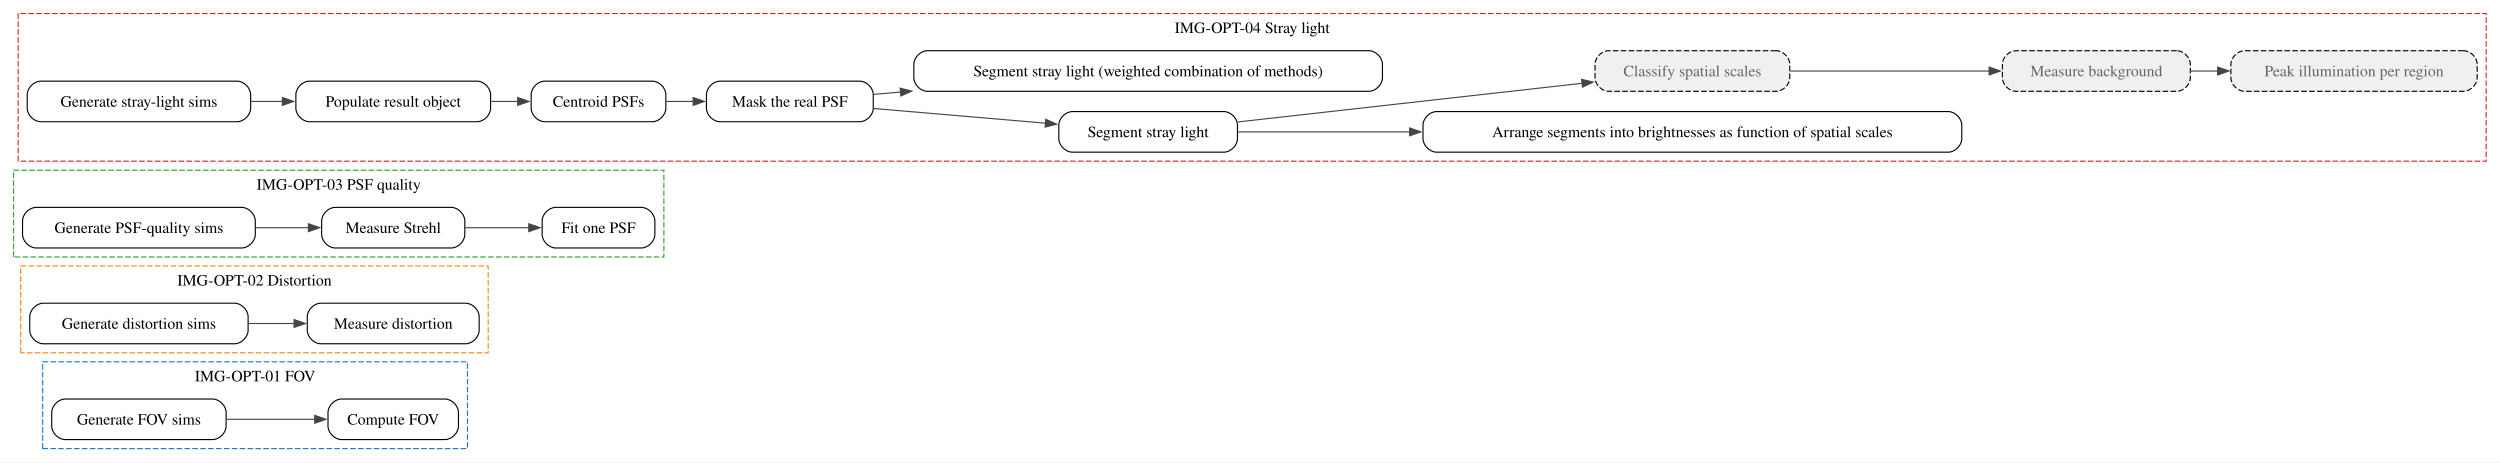
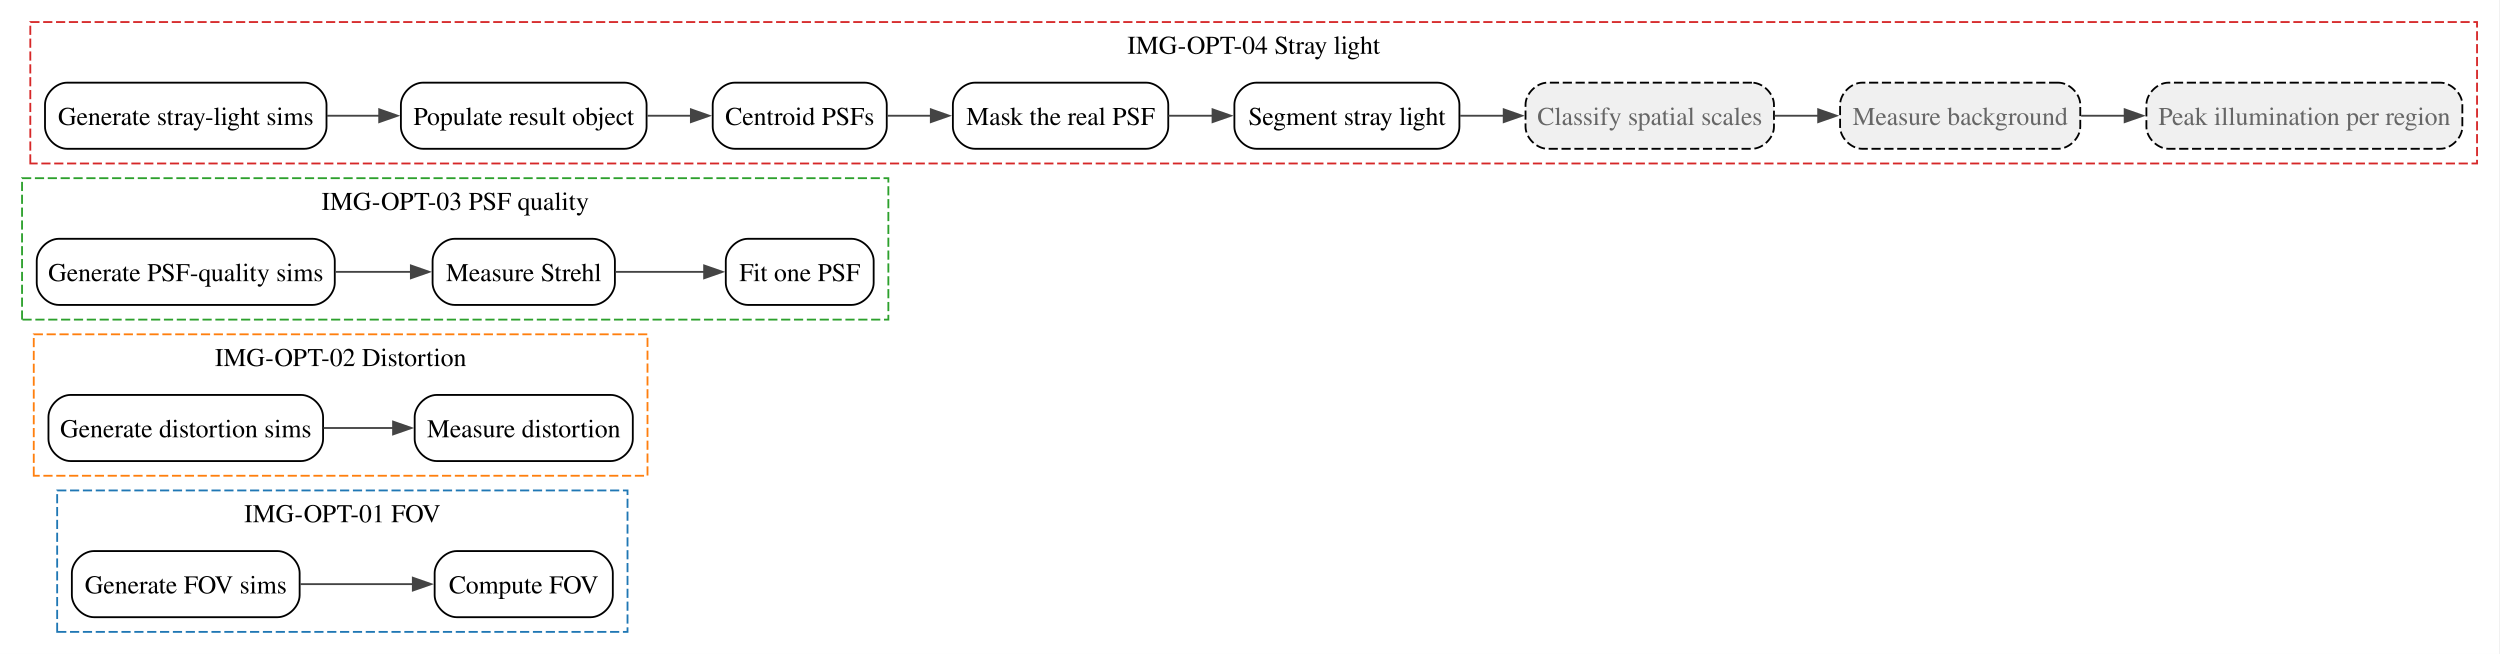
- <svg xmlns="http://www.w3.org/2000/svg" width="2218pt" height="410pt" viewBox="0.00 0.00 2218.00 410.00">
-   <g id="graph0" class="graph" transform="scale(1 1) rotate(0) translate(4 406)">
-     <polygon fill="white" stroke="none" points="-4,4 -4,-406 2213.75,-406 2213.75,4 -4,4" />
+ <svg xmlns="http://www.w3.org/2000/svg" width="1361pt" height="356pt" viewBox="0.00 0.00 1361.00 356.00">
+   <g id="graph0" class="graph" transform="scale(1 1) rotate(0) translate(4 352)">
+     <polygon fill="white" stroke="none" points="-4,4 -4,-352 1356.5,-352 1356.5,4 -4,4" />
    <g id="clust1" class="cluster">
-       <polygon fill="none" stroke="#1f77b4" stroke-dasharray="5,2" points="33.88,-8 33.88,-85 410.75,-85 410.75,-8 33.88,-8" />
-       <text xml:space="preserve" text-anchor="middle" x="222.31" y="-67.7" font-family="Times,serif" font-size="14.00">IMG-OPT-01 FOV</text>
+       <polygon fill="none" stroke="#1f77b4" stroke-dasharray="5,2" points="27.12,-8 27.12,-85 337.62,-85 337.62,-8 27.12,-8" />
+       <text xml:space="preserve" text-anchor="middle" x="182.38" y="-67.7" font-family="Times,serif" font-size="14.00">IMG-OPT-01 FOV</text>
    </g>
    <g id="clust2" class="cluster">
-       <polygon fill="none" stroke="#ff7f0e" stroke-dasharray="5,2" points="14.38,-93 14.38,-170 429.12,-170 429.12,-93 14.38,-93" />
-       <text xml:space="preserve" text-anchor="middle" x="221.75" y="-152.7" font-family="Times,serif" font-size="14.00">IMG-OPT-02 Distortion</text>
+       <polygon fill="none" stroke="#ff7f0e" stroke-dasharray="5,2" points="14.38,-93 14.38,-170 348.5,-170 348.5,-93 14.38,-93" />
+       <text xml:space="preserve" text-anchor="middle" x="181.44" y="-152.7" font-family="Times,serif" font-size="14.00">IMG-OPT-02 Distortion</text>
    </g>
    <g id="clust3" class="cluster">
-       <polygon fill="none" stroke="#2ca02c" stroke-dasharray="5,2" points="8,-178 8,-255 585,-255 585,-178 8,-178" />
-       <text xml:space="preserve" text-anchor="middle" x="296.5" y="-237.7" font-family="Times,serif" font-size="14.00">IMG-OPT-03 PSF quality</text>
+       <polygon fill="none" stroke="#2ca02c" stroke-dasharray="5,2" points="8,-178 8,-255 479.62,-255 479.62,-178 8,-178" />
+       <text xml:space="preserve" text-anchor="middle" x="243.81" y="-237.7" font-family="Times,serif" font-size="14.00">IMG-OPT-03 PSF quality</text>
    </g>
    <g id="clust4" class="cluster">
-       <polygon fill="none" stroke="#d62728" stroke-dasharray="5,2" points="12.12,-263 12.12,-394 2201.75,-394 2201.75,-263 12.12,-263" />
-       <text xml:space="preserve" text-anchor="middle" x="1106.94" y="-376.7" font-family="Times,serif" font-size="14.00">IMG-OPT-04 Stray light</text>
+       <polygon fill="none" stroke="#d62728" stroke-dasharray="5,2" points="12.5,-263 12.5,-340 1344.5,-340 1344.5,-263 12.5,-263" />
+       <text xml:space="preserve" text-anchor="middle" x="678.5" y="-322.7" font-family="Times,serif" font-size="14.00">IMG-OPT-04 Stray light</text>
    </g>
    <g id="node1" class="node">
-       <path fill="white" stroke="black" d="M184.62,-52C184.62,-52 53.87,-52 53.87,-52 47.88,-52 41.88,-46 41.88,-40 41.88,-40 41.88,-28 41.88,-28 41.88,-22 47.88,-16 53.88,-16 53.88,-16 184.62,-16 184.62,-16 190.62,-16 196.62,-22 196.62,-28 196.62,-28 196.62,-40 196.62,-40 196.62,-46 190.62,-52 184.62,-52" />
-       <text xml:space="preserve" text-anchor="middle" x="119.25" y="-29.32" font-family="Times,serif" font-size="14.00">Generate FOV sims</text>
+       <path fill="white" stroke="black" d="M147.12,-52C147.12,-52 47.12,-52 47.12,-52 41.12,-52 35.12,-46 35.12,-40 35.12,-40 35.12,-28 35.12,-28 35.12,-22 41.12,-16 47.12,-16 47.12,-16 147.12,-16 147.12,-16 153.12,-16 159.12,-22 159.12,-28 159.12,-28 159.12,-40 159.12,-40 159.12,-46 153.12,-52 147.12,-52" />
+       <text xml:space="preserve" text-anchor="middle" x="97.12" y="-28.95" font-family="Times,serif" font-size="14.00">Generate FOV sims</text>
    </g>
    <g id="node2" class="node">
-       <path fill="white" stroke="black" d="M390.75,-52C390.75,-52 299,-52 299,-52 293,-52 287,-46 287,-40 287,-40 287,-28 287,-28 287,-22 293,-16 299,-16 299,-16 390.75,-16 390.75,-16 396.75,-16 402.75,-22 402.75,-28 402.75,-28 402.75,-40 402.75,-40 402.75,-46 396.75,-52 390.75,-52" />
-       <text xml:space="preserve" text-anchor="middle" x="344.88" y="-29.32" font-family="Times,serif" font-size="14.00">Compute FOV</text>
+       <path fill="white" stroke="black" d="M317.62,-52C317.62,-52 244.62,-52 244.62,-52 238.62,-52 232.62,-46 232.62,-40 232.62,-40 232.62,-28 232.62,-28 232.62,-22 238.62,-16 244.62,-16 244.62,-16 317.62,-16 317.62,-16 323.62,-16 329.62,-22 329.62,-28 329.62,-28 329.62,-40 329.62,-40 329.62,-46 323.62,-52 317.62,-52" />
+       <text xml:space="preserve" text-anchor="middle" x="281.12" y="-28.95" font-family="Times,serif" font-size="14.00">Compute FOV</text>
    </g>
    <g id="edge1" class="edge">
-       <path fill="none" stroke="#444444" d="M196.9,-34C222.33,-34 250.46,-34 275.25,-34" />
-       <polygon fill="#444444" stroke="#444444" points="275.24,-37.5 285.24,-34 275.24,-30.5 275.24,-37.5" />
+       <path fill="none" stroke="#444444" d="M159.49,-34C179.33,-34 201.28,-34 220.96,-34" />
+       <polygon fill="#444444" stroke="#444444" points="220.74,-37.5 230.74,-34 220.74,-30.5 220.74,-37.5" />
    </g>
    <g id="node3" class="node">
-       <path fill="white" stroke="black" d="M204.12,-137C204.12,-137 34.37,-137 34.37,-137 28.38,-137 22.38,-131 22.38,-125 22.38,-125 22.38,-113 22.38,-113 22.38,-107 28.38,-101 34.38,-101 34.38,-101 204.12,-101 204.12,-101 210.12,-101 216.12,-107 216.12,-113 216.12,-113 216.12,-125 216.12,-125 216.12,-131 210.12,-137 204.12,-137" />
-       <text xml:space="preserve" text-anchor="middle" x="119.25" y="-114.33" font-family="Times,serif" font-size="14.00">Generate distortion sims</text>
+       <path fill="white" stroke="black" d="M159.88,-137C159.88,-137 34.37,-137 34.37,-137 28.37,-137 22.38,-131 22.38,-125 22.38,-125 22.38,-113 22.38,-113 22.38,-107 28.38,-101 34.38,-101 34.38,-101 159.88,-101 159.88,-101 165.88,-101 171.88,-107 171.88,-113 171.88,-113 171.88,-125 171.88,-125 171.88,-131 165.88,-137 159.88,-137" />
+       <text xml:space="preserve" text-anchor="middle" x="97.12" y="-113.95" font-family="Times,serif" font-size="14.00">Generate distortion sims</text>
    </g>
    <g id="node4" class="node">
-       <path fill="white" stroke="black" d="M409.12,-137C409.12,-137 280.62,-137 280.62,-137 274.62,-137 268.62,-131 268.62,-125 268.62,-125 268.62,-113 268.62,-113 268.62,-107 274.62,-101 280.62,-101 280.62,-101 409.12,-101 409.12,-101 415.12,-101 421.12,-107 421.12,-113 421.12,-113 421.12,-125 421.12,-125 421.12,-131 415.12,-137 409.12,-137" />
-       <text xml:space="preserve" text-anchor="middle" x="344.88" y="-114.33" font-family="Times,serif" font-size="14.00">Measure distortion</text>
+       <path fill="white" stroke="black" d="M328.5,-137C328.5,-137 233.75,-137 233.75,-137 227.75,-137 221.75,-131 221.75,-125 221.75,-125 221.75,-113 221.75,-113 221.75,-107 227.75,-101 233.75,-101 233.75,-101 328.5,-101 328.5,-101 334.5,-101 340.5,-107 340.5,-113 340.5,-113 340.5,-125 340.5,-125 340.5,-131 334.5,-137 328.5,-137" />
+       <text xml:space="preserve" text-anchor="middle" x="281.12" y="-113.95" font-family="Times,serif" font-size="14.00">Measure distortion</text>
    </g>
    <g id="edge2" class="edge">
-       <path fill="none" stroke="#444444" d="M216.38,-119C229.98,-119 243.89,-119 257.29,-119" />
-       <polygon fill="#444444" stroke="#444444" points="256.9,-122.5 266.9,-119 256.9,-115.5 256.9,-122.5" />
+       <path fill="none" stroke="#444444" d="M172.15,-119C184.73,-119 197.77,-119 210.24,-119" />
+       <polygon fill="#444444" stroke="#444444" points="209.99,-122.5 219.99,-119 209.99,-115.5 209.99,-122.5" />
    </g>
    <g id="node5" class="node">
-       <path fill="white" stroke="black" d="M210.5,-222C210.5,-222 28,-222 28,-222 22,-222 16,-216 16,-210 16,-210 16,-198 16,-198 16,-192 22,-186 28,-186 28,-186 210.5,-186 210.5,-186 216.5,-186 222.5,-192 222.5,-198 222.5,-198 222.5,-210 222.5,-210 222.5,-216 216.5,-222 210.5,-222" />
-       <text xml:space="preserve" text-anchor="middle" x="119.25" y="-199.32" font-family="Times,serif" font-size="14.00">Generate PSF-quality sims</text>
+       <path fill="white" stroke="black" d="M166.25,-222C166.25,-222 28,-222 28,-222 22,-222 16,-216 16,-210 16,-210 16,-198 16,-198 16,-192 22,-186 28,-186 28,-186 166.25,-186 166.25,-186 172.25,-186 178.25,-192 178.25,-198 178.25,-198 178.25,-210 178.25,-210 178.25,-216 172.25,-222 166.25,-222" />
+       <text xml:space="preserve" text-anchor="middle" x="97.12" y="-198.95" font-family="Times,serif" font-size="14.00">Generate PSF-quality sims</text>
+     </g>
+     <g id="node6" class="node">
+       <path fill="white" stroke="black" d="M318.75,-222C318.75,-222 243.5,-222 243.5,-222 237.5,-222 231.5,-216 231.5,-210 231.5,-210 231.5,-198 231.5,-198 231.5,-192 237.5,-186 243.5,-186 243.5,-186 318.75,-186 318.75,-186 324.75,-186 330.75,-192 330.75,-198 330.75,-198 330.75,-210 330.75,-210 330.75,-216 324.75,-222 318.75,-222" />
+       <text xml:space="preserve" text-anchor="middle" x="281.12" y="-198.95" font-family="Times,serif" font-size="14.00">Measure Strehl</text>
+     </g>
+     <g id="edge3" class="edge">
+       <path fill="none" stroke="#444444" d="M178.75,-204C192.57,-204 206.72,-204 219.9,-204" />
+       <polygon fill="#444444" stroke="#444444" points="219.68,-207.5 229.68,-204 219.68,-200.5 219.68,-207.5" />
    </g>
    <g id="node7" class="node">
-       <path fill="white" stroke="black" d="M396.38,-222C396.38,-222 293.38,-222 293.38,-222 287.38,-222 281.38,-216 281.38,-210 281.38,-210 281.38,-198 281.38,-198 281.38,-192 287.38,-186 293.38,-186 293.38,-186 396.38,-186 396.38,-186 402.38,-186 408.38,-192 408.38,-198 408.38,-198 408.38,-210 408.38,-210 408.38,-216 402.38,-222 396.38,-222" />
-       <text xml:space="preserve" text-anchor="middle" x="344.88" y="-199.32" font-family="Times,serif" font-size="14.00">Measure Strehl</text>
+       <path fill="white" stroke="black" d="M459.62,-222C459.62,-222 403.12,-222 403.12,-222 397.12,-222 391.12,-216 391.12,-210 391.12,-210 391.12,-198 391.12,-198 391.12,-192 397.12,-186 403.12,-186 403.12,-186 459.62,-186 459.62,-186 465.62,-186 471.62,-192 471.62,-198 471.62,-198 471.62,-210 471.62,-210 471.62,-216 465.62,-222 459.62,-222" />
+       <text xml:space="preserve" text-anchor="middle" x="431.38" y="-198.95" font-family="Times,serif" font-size="14.00">Fit one PSF</text>
    </g>
    <g id="edge4" class="edge">
-       <path fill="none" stroke="#444444" d="M222.9,-204C238.73,-204 254.8,-204 269.85,-204" />
-       <polygon fill="#444444" stroke="#444444" points="269.61,-207.5 279.61,-204 269.61,-200.5 269.61,-207.5" />
-     </g>
-     <g id="node6" class="node">
-       <path fill="white" stroke="black" d="M565,-222C565,-222 489,-222 489,-222 483,-222 477,-216 477,-210 477,-210 477,-198 477,-198 477,-192 483,-186 489,-186 489,-186 565,-186 565,-186 571,-186 577,-192 577,-198 577,-198 577,-210 577,-210 577,-216 571,-222 565,-222" />
-       <text xml:space="preserve" text-anchor="middle" x="527" y="-199.32" font-family="Times,serif" font-size="14.00">Fit one PSF</text>
-     </g>
-     <g id="edge3" class="edge">
-       <path fill="none" stroke="#444444" d="M408.87,-204C427.19,-204 447.14,-204 465.31,-204" />
-       <polygon fill="#444444" stroke="#444444" points="465.14,-207.5 475.14,-204 465.14,-200.5 465.14,-207.5" />
+       <path fill="none" stroke="#444444" d="M331.08,-204C346.69,-204 363.99,-204 379.72,-204" />
+       <polygon fill="#444444" stroke="#444444" points="379.33,-207.5 389.33,-204 379.33,-200.5 379.33,-207.5" />
    </g>
    <g id="node8" class="node">
-       <path fill="white" stroke="black" d="M206.38,-334C206.38,-334 32.13,-334 32.13,-334 26.12,-334 20.13,-328 20.13,-322 20.13,-322 20.13,-310 20.13,-310 20.13,-304 26.13,-298 32.13,-298 32.13,-298 206.38,-298 206.38,-298 212.38,-298 218.38,-304 218.38,-310 218.38,-310 218.38,-322 218.38,-322 218.38,-328 212.38,-334 206.38,-334" />
-       <text xml:space="preserve" text-anchor="middle" x="119.25" y="-311.32" font-family="Times,serif" font-size="14.00">Generate stray-light sims</text>
+       <path fill="white" stroke="black" d="M161.75,-307C161.75,-307 32.5,-307 32.5,-307 26.5,-307 20.5,-301 20.5,-295 20.5,-295 20.5,-283 20.5,-283 20.5,-277 26.5,-271 32.5,-271 32.5,-271 161.75,-271 161.75,-271 167.75,-271 173.75,-277 173.75,-283 173.75,-283 173.75,-295 173.75,-295 173.75,-301 167.75,-307 161.75,-307" />
+       <text xml:space="preserve" text-anchor="middle" x="97.12" y="-283.95" font-family="Times,serif" font-size="14.00">Generate stray-light sims</text>
    </g>
    <g id="node9" class="node">
-       <path fill="white" stroke="black" d="M419.25,-334C419.25,-334 270.5,-334 270.5,-334 264.5,-334 258.5,-328 258.5,-322 258.5,-322 258.5,-310 258.5,-310 258.5,-304 264.5,-298 270.5,-298 270.5,-298 419.25,-298 419.25,-298 425.25,-298 431.25,-304 431.25,-310 431.25,-310 431.25,-322 431.25,-322 431.25,-328 425.25,-334 419.25,-334" />
-       <text xml:space="preserve" text-anchor="middle" x="344.88" y="-311.32" font-family="Times,serif" font-size="14.00">Populate result object</text>
+       <path fill="white" stroke="black" d="M336,-307C336,-307 226.25,-307 226.25,-307 220.25,-307 214.25,-301 214.25,-295 214.25,-295 214.25,-283 214.25,-283 214.25,-277 220.25,-271 226.25,-271 226.25,-271 336,-271 336,-271 342,-271 348,-277 348,-283 348,-283 348,-295 348,-295 348,-301 342,-307 336,-307" />
+       <text xml:space="preserve" text-anchor="middle" x="281.12" y="-283.95" font-family="Times,serif" font-size="14.00">Populate result object</text>
    </g>
    <g id="edge5" class="edge">
-       <path fill="none" stroke="#444444" d="M218.66,-316C227.99,-316 237.45,-316 246.77,-316" />
-       <polygon fill="#444444" stroke="#444444" points="246.53,-319.5 256.53,-316 246.53,-312.5 246.53,-319.5" />
+       <path fill="none" stroke="#444444" d="M173.99,-289C183.42,-289 193.08,-289 202.53,-289" />
+       <polygon fill="#444444" stroke="#444444" points="202.43,-292.5 212.43,-289 202.43,-285.5 202.43,-292.5" />
+     </g>
+     <g id="node10" class="node">
+       <path fill="white" stroke="black" d="M466.75,-307C466.75,-307 396,-307 396,-307 390,-307 384,-301 384,-295 384,-295 384,-283 384,-283 384,-277 390,-271 396,-271 396,-271 466.75,-271 466.75,-271 472.75,-271 478.75,-277 478.75,-283 478.75,-283 478.75,-295 478.75,-295 478.75,-301 472.75,-307 466.75,-307" />
+       <text xml:space="preserve" text-anchor="middle" x="431.38" y="-283.95" font-family="Times,serif" font-size="14.00">Centroid PSFs</text>
+     </g>
+     <g id="edge6" class="edge">
+       <path fill="none" stroke="#444444" d="M348.45,-289C356.42,-289 364.52,-289 372.37,-289" />
+       <polygon fill="#444444" stroke="#444444" points="372.12,-292.5 382.12,-289 372.12,-285.5 372.12,-292.5" />
    </g>
    <g id="node11" class="node">
-       <path fill="white" stroke="black" d="M574.75,-334C574.75,-334 479.25,-334 479.25,-334 473.25,-334 467.25,-328 467.25,-322 467.25,-322 467.25,-310 467.25,-310 467.25,-304 473.25,-298 479.25,-298 479.25,-298 574.75,-298 574.75,-298 580.75,-298 586.75,-304 586.75,-310 586.75,-310 586.75,-322 586.75,-322 586.75,-328 580.75,-334 574.75,-334" />
-       <text xml:space="preserve" text-anchor="middle" x="527" y="-311.32" font-family="Times,serif" font-size="14.00">Centroid PSFs</text>
+       <path fill="white" stroke="black" d="M620,-307C620,-307 526.75,-307 526.75,-307 520.75,-307 514.75,-301 514.75,-295 514.75,-295 514.75,-283 514.75,-283 514.75,-277 520.75,-271 526.75,-271 526.75,-271 620,-271 620,-271 626,-271 632,-277 632,-283 632,-283 632,-295 632,-295 632,-301 626,-307 620,-307" />
+       <text xml:space="preserve" text-anchor="middle" x="573.38" y="-283.95" font-family="Times,serif" font-size="14.00">Mask the real PSF</text>
    </g>
    <g id="edge7" class="edge">
-       <path fill="none" stroke="#444444" d="M431.72,-316C439.69,-316 447.71,-316 455.52,-316" />
-       <polygon fill="#444444" stroke="#444444" points="455.28,-319.5 465.28,-316 455.28,-312.5 455.28,-319.5" />
+       <path fill="none" stroke="#444444" d="M478.99,-289C486.67,-289 494.77,-289 502.86,-289" />
+       <polygon fill="#444444" stroke="#444444" points="502.74,-292.5 512.74,-289 502.74,-285.5 502.74,-292.5" />
    </g>
-     <g id="node10" class="node">
-       <path fill="white" stroke="black" d="M1724.5,-307C1724.5,-307 1270.5,-307 1270.5,-307 1264.5,-307 1258.5,-301 1258.5,-295 1258.5,-295 1258.5,-283 1258.5,-283 1258.5,-277 1264.5,-271 1270.5,-271 1270.5,-271 1724.5,-271 1724.5,-271 1730.5,-271 1736.5,-277 1736.5,-283 1736.5,-283 1736.5,-295 1736.5,-295 1736.5,-301 1730.5,-307 1724.5,-307" />
-       <text xml:space="preserve" text-anchor="middle" x="1497.5" y="-284.32" font-family="Times,serif" font-size="14.00">Arrange segments into brightnesses as function of spatial scales</text>
+     <g id="node12" class="node">
+       <path fill="white" stroke="black" d="M778.5,-307C778.5,-307 680,-307 680,-307 674,-307 668,-301 668,-295 668,-295 668,-283 668,-283 668,-277 674,-271 680,-271 680,-271 778.5,-271 778.5,-271 784.5,-271 790.5,-277 790.5,-283 790.5,-283 790.5,-295 790.5,-295 790.5,-301 784.5,-307 778.5,-307" />
+       <text xml:space="preserve" text-anchor="middle" x="729.25" y="-283.95" font-family="Times,serif" font-size="14.00">Segment stray light</text>
+     </g>
+     <g id="edge8" class="edge">
+       <path fill="none" stroke="#444444" d="M632.11,-289C639.99,-289 648.16,-289 656.26,-289" />
+       <polygon fill="#444444" stroke="#444444" points="656.11,-292.5 666.11,-289 656.11,-285.5 656.11,-292.5" />
+     </g>
+     <g id="node13" class="node">
+       <path fill="#f0f0f0" stroke="black" stroke-dasharray="5,2" d="M949.75,-307C949.75,-307 838.5,-307 838.5,-307 832.5,-307 826.5,-301 826.5,-295 826.5,-295 826.5,-283 826.5,-283 826.5,-277 832.5,-271 838.5,-271 838.5,-271 949.75,-271 949.75,-271 955.75,-271 961.75,-277 961.75,-283 961.75,-283 961.75,-295 961.75,-295 961.75,-301 955.75,-307 949.75,-307" />
+       <text xml:space="preserve" text-anchor="middle" x="894.12" y="-283.95" font-family="Times,serif" font-size="14.00" fill="#666666">Classify spatial scales</text>
+     </g>
+     <g id="edge9" class="edge">
+       <path fill="none" stroke="#444444" d="M790.9,-289C798.71,-289 806.79,-289 814.83,-289" />
+       <polygon fill="#444444" stroke="#444444" points="814.62,-292.5 824.62,-289 814.62,-285.5 814.62,-292.5" />
    </g>
    <g id="node14" class="node">
-       <path fill="white" stroke="black" d="M758.75,-334C758.75,-334 634.75,-334 634.75,-334 628.75,-334 622.75,-328 622.75,-322 622.75,-322 622.75,-310 622.75,-310 622.75,-304 628.75,-298 634.75,-298 634.75,-298 758.75,-298 758.75,-298 764.75,-298 770.75,-304 770.75,-310 770.75,-310 770.75,-322 770.75,-322 770.75,-328 764.75,-334 758.75,-334" />
-       <text xml:space="preserve" text-anchor="middle" x="696.75" y="-311.32" font-family="Times,serif" font-size="14.00">Mask the real PSF</text>
+       <path fill="#f0f0f0" stroke="black" stroke-dasharray="5,2" d="M1116.5,-307C1116.5,-307 1009.75,-307 1009.75,-307 1003.75,-307 997.75,-301 997.75,-295 997.75,-295 997.75,-283 997.75,-283 997.75,-277 1003.75,-271 1009.75,-271 1009.75,-271 1116.5,-271 1116.5,-271 1122.5,-271 1128.5,-277 1128.5,-283 1128.5,-283 1128.5,-295 1128.5,-295 1128.5,-301 1122.5,-307 1116.5,-307" />
+       <text xml:space="preserve" text-anchor="middle" x="1063.12" y="-283.95" font-family="Times,serif" font-size="14.00" fill="#666666">Measure background</text>
    </g>
    <g id="edge10" class="edge">
-       <path fill="none" stroke="#444444" d="M587.14,-316C594.9,-316 602.97,-316 611.05,-316" />
-       <polygon fill="#444444" stroke="#444444" points="610.93,-319.5 620.93,-316 610.93,-312.5 610.93,-319.5" />
-     </g>
-     <g id="node12" class="node">
-       <path fill="white" stroke="black" d="M1081.88,-307C1081.88,-307 947.38,-307 947.38,-307 941.38,-307 935.38,-301 935.38,-295 935.38,-295 935.38,-283 935.38,-283 935.38,-277 941.38,-271 947.38,-271 947.38,-271 1081.88,-271 1081.88,-271 1087.88,-271 1093.88,-277 1093.88,-283 1093.88,-283 1093.88,-295 1093.88,-295 1093.88,-301 1087.88,-307 1081.88,-307" />
-       <text xml:space="preserve" text-anchor="middle" x="1014.62" y="-284.32" font-family="Times,serif" font-size="14.00">Segment stray light</text>
-     </g>
-     <g id="edge6" class="edge">
-       <path fill="none" stroke="#444444" d="M1094.22,-289C1136.51,-289 1191.27,-289 1246.69,-289" />
-       <polygon fill="#444444" stroke="#444444" points="1246.64,-292.5 1256.64,-289 1246.64,-285.5 1246.64,-292.5" />
+       <path fill="none" stroke="#444444" d="M962.09,-289C969.89,-289 977.9,-289 985.81,-289" />
+       <polygon fill="#444444" stroke="#444444" points="985.81,-292.5 995.81,-289 985.81,-285.5 985.81,-292.5" />
    </g>
    <g id="node15" class="node">
-       <path fill="#f0f0f0" stroke="black" stroke-dasharray="5,2" d="M1571.88,-361C1571.88,-361 1423.12,-361 1423.12,-361 1417.12,-361 1411.12,-355 1411.12,-349 1411.12,-349 1411.12,-337 1411.12,-337 1411.12,-331 1417.12,-325 1423.12,-325 1423.12,-325 1571.88,-325 1571.88,-325 1577.88,-325 1583.88,-331 1583.88,-337 1583.88,-337 1583.88,-349 1583.88,-349 1583.88,-355 1577.88,-361 1571.88,-361" />
-       <text xml:space="preserve" text-anchor="middle" x="1497.5" y="-338.32" font-family="Times,serif" font-size="14.00" fill="#666666">Classify spatial scales</text>
+       <path fill="#f0f0f0" stroke="black" stroke-dasharray="5,2" d="M1324.5,-307C1324.5,-307 1176.5,-307 1176.5,-307 1170.5,-307 1164.5,-301 1164.5,-295 1164.5,-295 1164.5,-283 1164.5,-283 1164.5,-277 1170.5,-271 1176.5,-271 1176.5,-271 1324.5,-271 1324.5,-271 1330.5,-271 1336.5,-277 1336.5,-283 1336.5,-283 1336.5,-295 1336.5,-295 1336.5,-301 1330.5,-307 1324.5,-307" />
+       <text xml:space="preserve" text-anchor="middle" x="1250.5" y="-283.95" font-family="Times,serif" font-size="14.00" fill="#666666">Peak illumination per region</text>
    </g>
    <g id="edge11" class="edge">
-       <path fill="none" stroke="#444444" d="M1094.22,-297.83C1177.73,-307.2 1309.85,-322.04 1399.71,-332.13" />
-       <polygon fill="#444444" stroke="#444444" points="1399.17,-335.59 1409.5,-333.23 1399.95,-328.64 1399.17,-335.59" />
-     </g>
-     <g id="node13" class="node">
-       <path fill="white" stroke="black" d="M1210.5,-361C1210.5,-361 818.75,-361 818.75,-361 812.75,-361 806.75,-355 806.75,-349 806.75,-349 806.75,-337 806.75,-337 806.75,-331 812.75,-325 818.75,-325 818.75,-325 1210.5,-325 1210.5,-325 1216.5,-325 1222.5,-331 1222.5,-337 1222.5,-337 1222.5,-349 1222.5,-349 1222.5,-355 1216.5,-361 1210.5,-361" />
-       <text xml:space="preserve" text-anchor="middle" x="1014.62" y="-338.32" font-family="Times,serif" font-size="14.00">Segment stray light (weighted combination of methods)</text>
-     </g>
-     <g id="edge8" class="edge">
-       <path fill="none" stroke="#444444" d="M771.01,-309.74C816.48,-305.85 875.25,-300.83 923.56,-296.7" />
-       <polygon fill="#444444" stroke="#444444" points="923.79,-300.19 933.45,-295.85 923.19,-293.22 923.79,-300.19" />
-     </g>
-     <g id="edge9" class="edge">
-       <path fill="none" stroke="#444444" d="M771.01,-322.26C778.66,-322.92 786.67,-323.6 794.96,-324.31" />
-       <polygon fill="#444444" stroke="#444444" points="794.63,-327.79 804.89,-325.16 795.23,-320.82 794.63,-327.79" />
-     </g>
-     <g id="node16" class="node">
-       <path fill="#f0f0f0" stroke="black" stroke-dasharray="5,2" d="M1927.25,-361C1927.25,-361 1784.5,-361 1784.5,-361 1778.5,-361 1772.5,-355 1772.5,-349 1772.5,-349 1772.5,-337 1772.5,-337 1772.5,-331 1778.5,-325 1784.5,-325 1784.5,-325 1927.25,-325 1927.25,-325 1933.25,-325 1939.25,-331 1939.25,-337 1939.25,-337 1939.25,-349 1939.25,-349 1939.25,-355 1933.25,-361 1927.25,-361" />
-       <text xml:space="preserve" text-anchor="middle" x="1855.88" y="-338.32" font-family="Times,serif" font-size="14.00" fill="#666666">Measure background</text>
-     </g>
-     <g id="edge12" class="edge">
-       <path fill="none" stroke="#444444" d="M1584.31,-343C1637.58,-343 1706.06,-343 1760.8,-343" />
-       <polygon fill="#444444" stroke="#444444" points="1760.75,-346.5 1770.75,-343 1760.75,-339.5 1760.75,-346.5" />
-     </g>
-     <g id="node17" class="node">
-       <path fill="#f0f0f0" stroke="black" stroke-dasharray="5,2" d="M2181.75,-361C2181.75,-361 1987.25,-361 1987.25,-361 1981.25,-361 1975.25,-355 1975.25,-349 1975.25,-349 1975.25,-337 1975.25,-337 1975.25,-331 1981.25,-325 1987.25,-325 1987.25,-325 2181.75,-325 2181.75,-325 2187.75,-325 2193.75,-331 2193.75,-337 2193.75,-337 2193.75,-349 2193.75,-349 2193.75,-355 2187.75,-361 2181.75,-361" />
-       <text xml:space="preserve" text-anchor="middle" x="2084.5" y="-338.32" font-family="Times,serif" font-size="14.00" fill="#666666">Peak illumination per region</text>
-     </g>
-     <g id="edge13" class="edge">
-       <path fill="none" stroke="#444444" d="M1939.65,-343C1947.47,-343 1955.5,-343 1963.58,-343" />
-       <polygon fill="#444444" stroke="#444444" points="1963.5,-346.5 1973.5,-343 1963.5,-339.5 1963.5,-346.5" />
+       <path fill="none" stroke="#444444" d="M1128.96,-289C1136.7,-289 1144.72,-289 1152.78,-289" />
+       <polygon fill="#444444" stroke="#444444" points="1152.66,-292.5 1162.66,-289 1152.66,-285.5 1152.66,-292.5" />
    </g>
  </g>
</svg>
